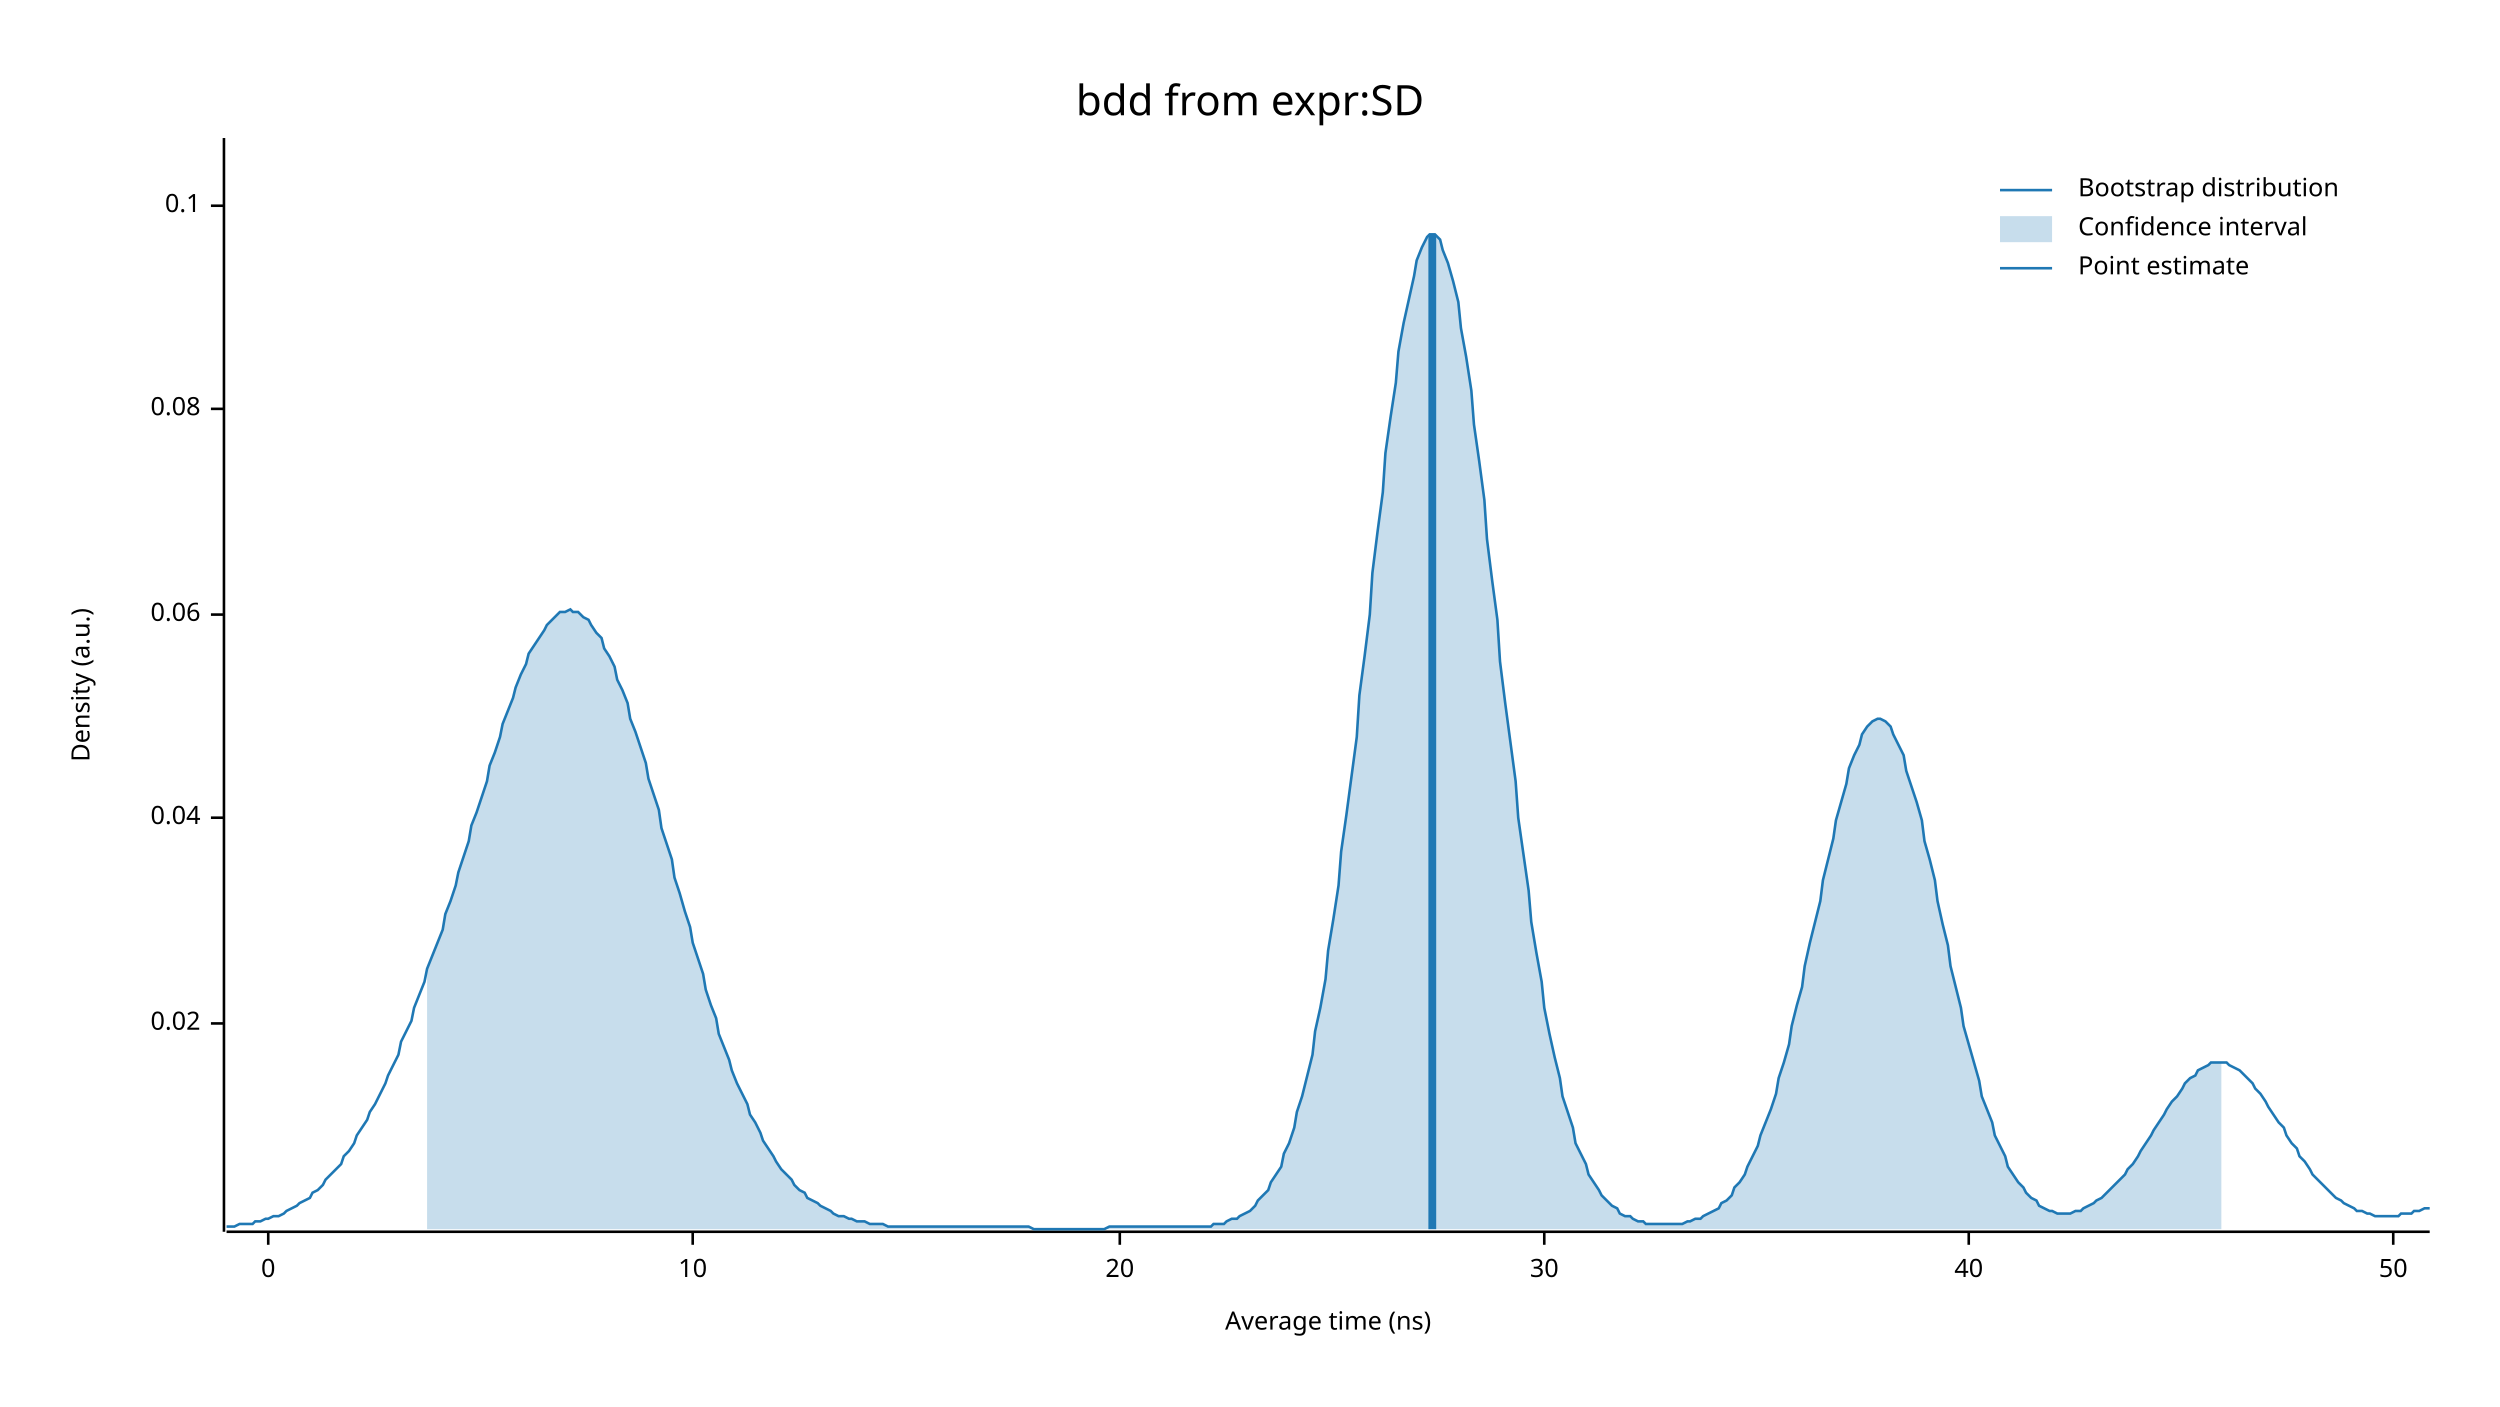
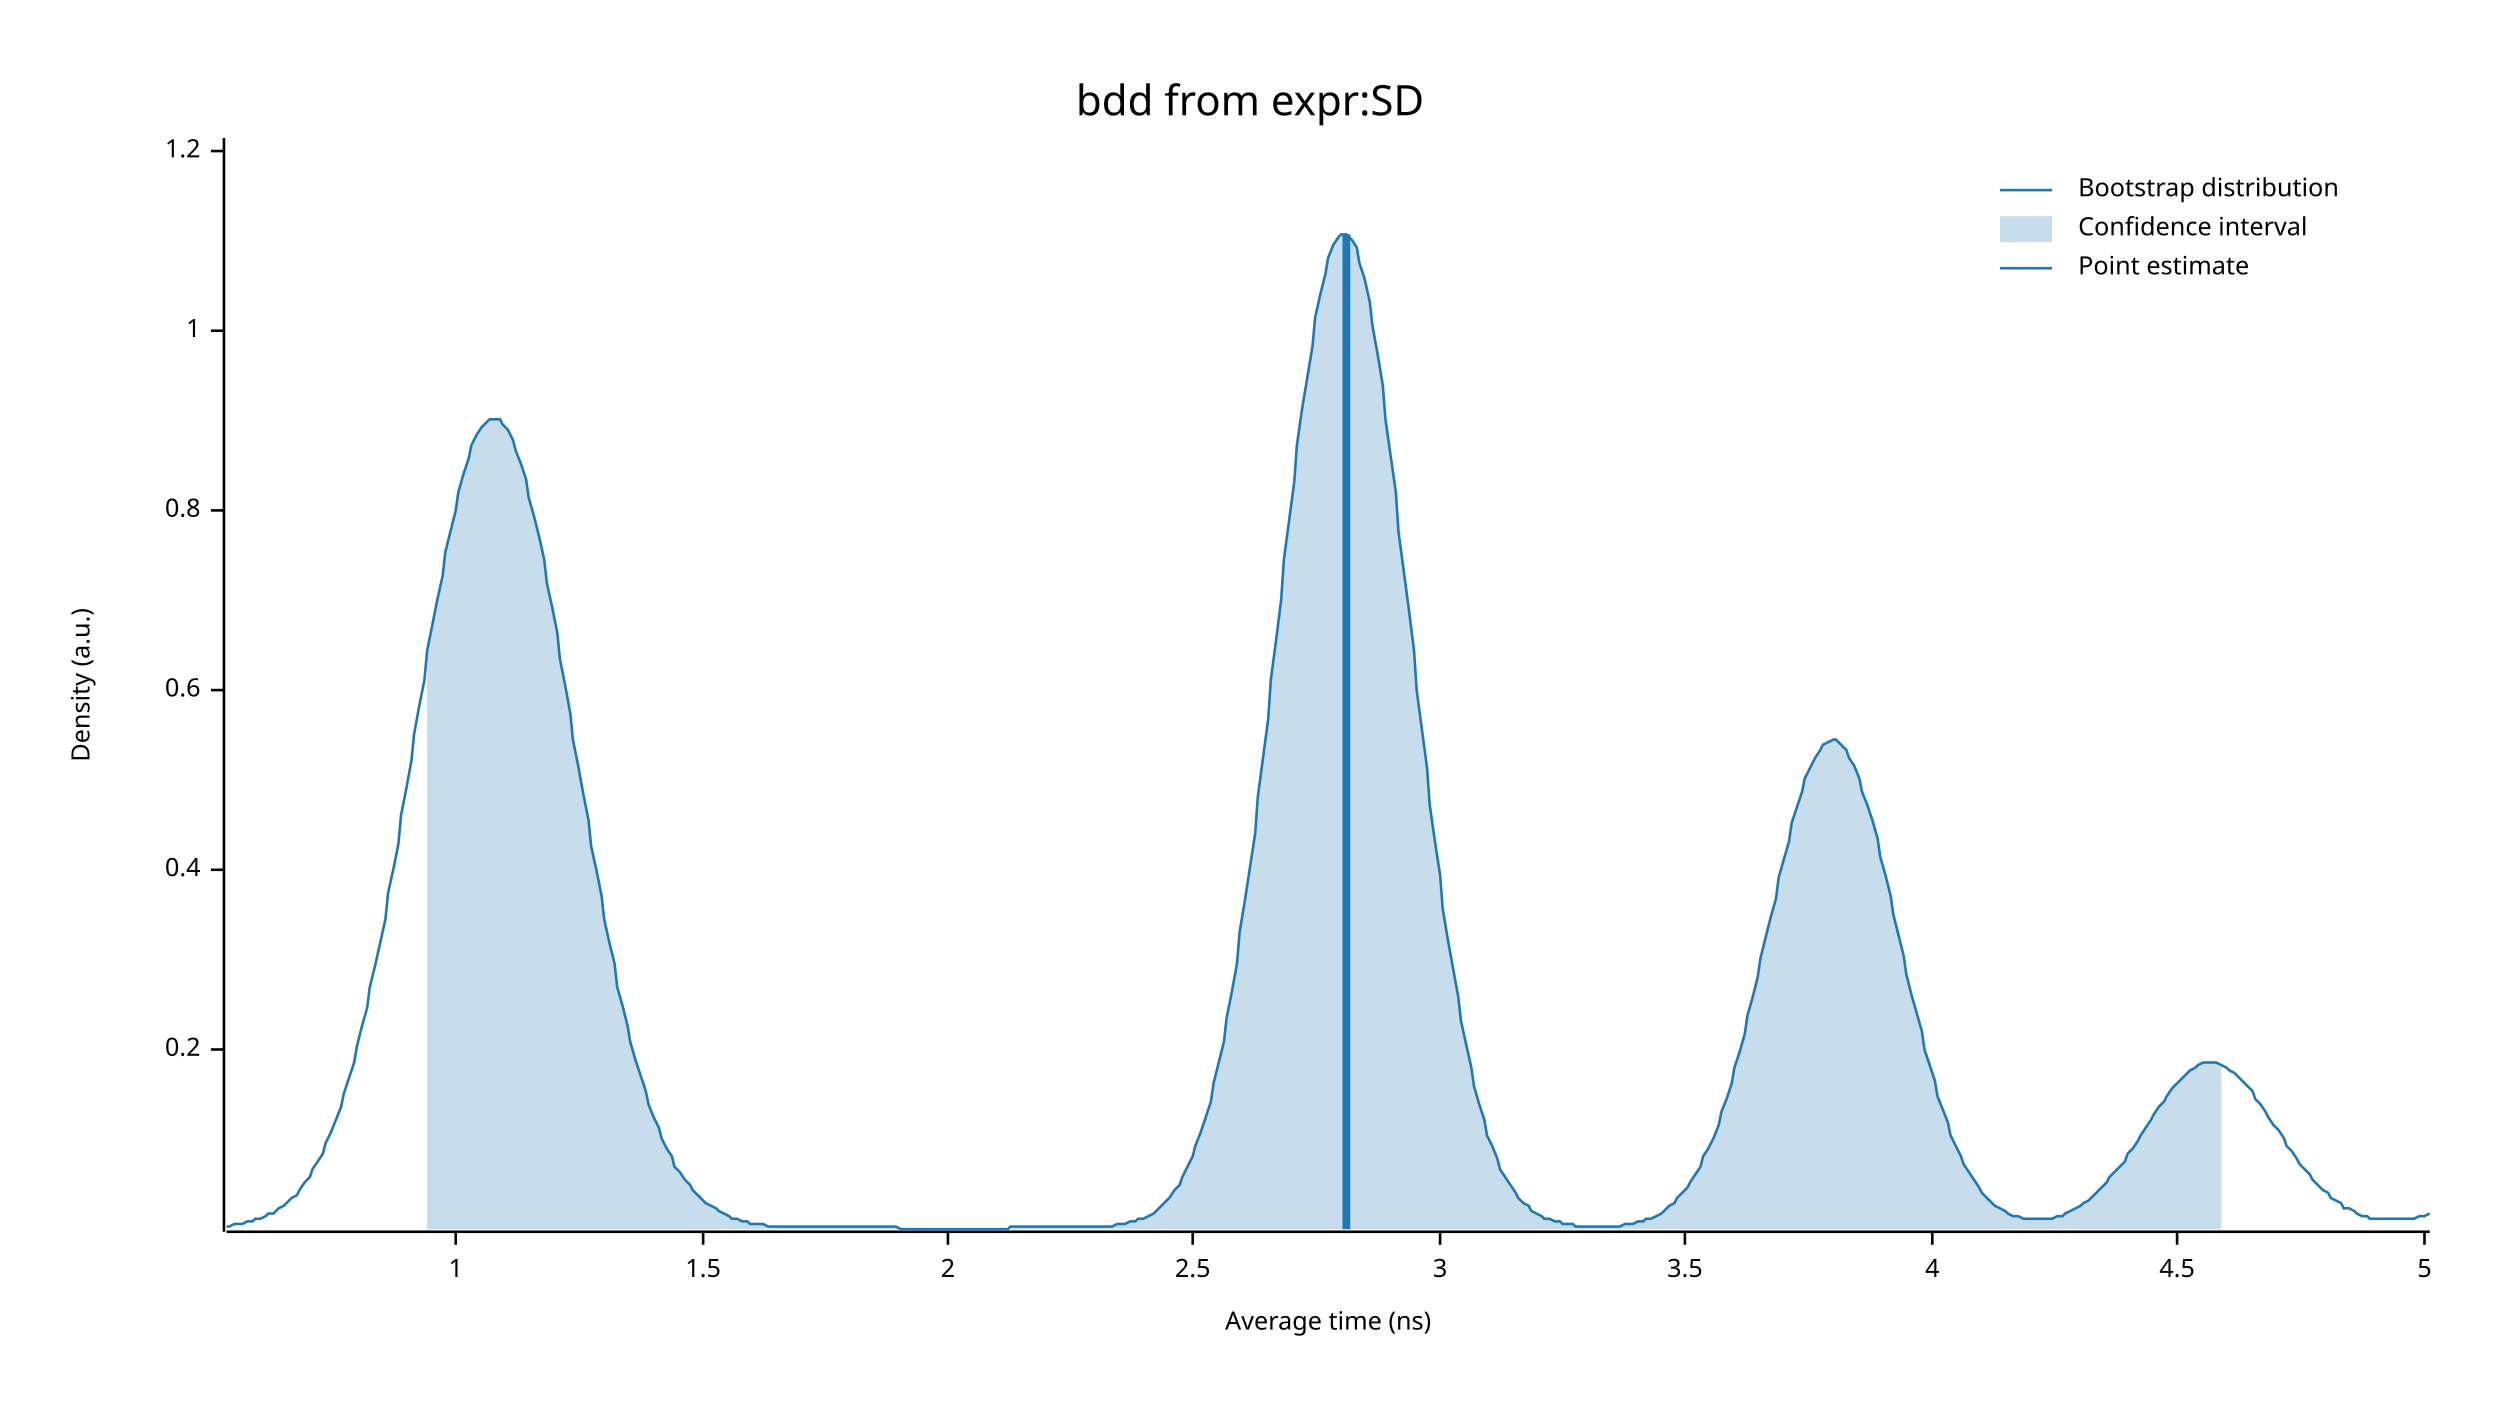
<svg xmlns="http://www.w3.org/2000/svg" width="960" height="540" viewBox="0 0 960 540">
  <text x="480" y="32" dy="0.76em" text-anchor="middle" font-family="sans-serif" font-size="16.129" opacity="1" fill="#000000">
bdd from expr:SD
</text>
  <text x="27" y="263" dy="0.76em" text-anchor="middle" font-family="sans-serif" font-size="9.677" opacity="1" fill="#000000" transform="rotate(270, 27, 263)">
Density (a.u.)
</text>
  <text x="510" y="513" dy="-0.5ex" text-anchor="middle" font-family="sans-serif" font-size="9.677" opacity="1" fill="#000000">
Average time (ns)
</text>
  <polyline fill="none" opacity="1" stroke="#000000" stroke-width="1" points="86,53 86,473 " />
-   <text x="77" y="393" dy="0.5ex" text-anchor="end" font-family="sans-serif" font-size="9.677" opacity="1" fill="#000000">
- 0.02
+   <text x="77" y="403" dy="0.5ex" text-anchor="end" font-family="sans-serif" font-size="9.677" opacity="1" fill="#000000">
+ 0.2
</text>
-   <polyline fill="none" opacity="1" stroke="#000000" stroke-width="1" points="81,393 86,393 " />
-   <text x="77" y="314" dy="0.5ex" text-anchor="end" font-family="sans-serif" font-size="9.677" opacity="1" fill="#000000">
- 0.04
+   <polyline fill="none" opacity="1" stroke="#000000" stroke-width="1" points="81,403 86,403 " />
+   <text x="77" y="334" dy="0.5ex" text-anchor="end" font-family="sans-serif" font-size="9.677" opacity="1" fill="#000000">
+ 0.4
</text>
-   <polyline fill="none" opacity="1" stroke="#000000" stroke-width="1" points="81,314 86,314 " />
-   <text x="77" y="236" dy="0.5ex" text-anchor="end" font-family="sans-serif" font-size="9.677" opacity="1" fill="#000000">
- 0.06
+   <polyline fill="none" opacity="1" stroke="#000000" stroke-width="1" points="81,334 86,334 " />
+   <text x="77" y="265" dy="0.5ex" text-anchor="end" font-family="sans-serif" font-size="9.677" opacity="1" fill="#000000">
+ 0.6
</text>
-   <polyline fill="none" opacity="1" stroke="#000000" stroke-width="1" points="81,236 86,236 " />
-   <text x="77" y="157" dy="0.5ex" text-anchor="end" font-family="sans-serif" font-size="9.677" opacity="1" fill="#000000">
- 0.08
+   <polyline fill="none" opacity="1" stroke="#000000" stroke-width="1" points="81,265 86,265 " />
+   <text x="77" y="196" dy="0.5ex" text-anchor="end" font-family="sans-serif" font-size="9.677" opacity="1" fill="#000000">
+ 0.8
</text>
-   <polyline fill="none" opacity="1" stroke="#000000" stroke-width="1" points="81,157 86,157 " />
-   <text x="77" y="79" dy="0.5ex" text-anchor="end" font-family="sans-serif" font-size="9.677" opacity="1" fill="#000000">
- 0.1
+   <polyline fill="none" opacity="1" stroke="#000000" stroke-width="1" points="81,196 86,196 " />
+   <text x="77" y="127" dy="0.5ex" text-anchor="end" font-family="sans-serif" font-size="9.677" opacity="1" fill="#000000">
+ 1
</text>
-   <polyline fill="none" opacity="1" stroke="#000000" stroke-width="1" points="81,79 86,79 " />
+   <polyline fill="none" opacity="1" stroke="#000000" stroke-width="1" points="81,127 86,127 " />
+   <text x="77" y="58" dy="0.5ex" text-anchor="end" font-family="sans-serif" font-size="9.677" opacity="1" fill="#000000">
+ 1.2
+ </text>
+   <polyline fill="none" opacity="1" stroke="#000000" stroke-width="1" points="81,58 86,58 " />
  <polyline fill="none" opacity="1" stroke="#000000" stroke-width="1" points="87,473 933,473 " />
-   <text x="103" y="483" dy="0.76em" text-anchor="middle" font-family="sans-serif" font-size="9.677" opacity="1" fill="#000000">
- 0
+   <text x="175" y="483" dy="0.76em" text-anchor="middle" font-family="sans-serif" font-size="9.677" opacity="1" fill="#000000">
+ 1
</text>
-   <polyline fill="none" opacity="1" stroke="#000000" stroke-width="1" points="103,473 103,478 " />
-   <text x="266" y="483" dy="0.76em" text-anchor="middle" font-family="sans-serif" font-size="9.677" opacity="1" fill="#000000">
- 10
+   <polyline fill="none" opacity="1" stroke="#000000" stroke-width="1" points="175,473 175,478 " />
+   <text x="270" y="483" dy="0.76em" text-anchor="middle" font-family="sans-serif" font-size="9.677" opacity="1" fill="#000000">
+ 1.5
</text>
-   <polyline fill="none" opacity="1" stroke="#000000" stroke-width="1" points="266,473 266,478 " />
-   <text x="430" y="483" dy="0.76em" text-anchor="middle" font-family="sans-serif" font-size="9.677" opacity="1" fill="#000000">
- 20
+   <polyline fill="none" opacity="1" stroke="#000000" stroke-width="1" points="270,473 270,478 " />
+   <text x="364" y="483" dy="0.76em" text-anchor="middle" font-family="sans-serif" font-size="9.677" opacity="1" fill="#000000">
+ 2
</text>
-   <polyline fill="none" opacity="1" stroke="#000000" stroke-width="1" points="430,473 430,478 " />
-   <text x="593" y="483" dy="0.76em" text-anchor="middle" font-family="sans-serif" font-size="9.677" opacity="1" fill="#000000">
- 30
+   <polyline fill="none" opacity="1" stroke="#000000" stroke-width="1" points="364,473 364,478 " />
+   <text x="458" y="483" dy="0.76em" text-anchor="middle" font-family="sans-serif" font-size="9.677" opacity="1" fill="#000000">
+ 2.5
</text>
-   <polyline fill="none" opacity="1" stroke="#000000" stroke-width="1" points="593,473 593,478 " />
-   <text x="756" y="483" dy="0.76em" text-anchor="middle" font-family="sans-serif" font-size="9.677" opacity="1" fill="#000000">
- 40
+   <polyline fill="none" opacity="1" stroke="#000000" stroke-width="1" points="458,473 458,478 " />
+   <text x="553" y="483" dy="0.76em" text-anchor="middle" font-family="sans-serif" font-size="9.677" opacity="1" fill="#000000">
+ 3
</text>
-   <polyline fill="none" opacity="1" stroke="#000000" stroke-width="1" points="756,473 756,478 " />
-   <text x="919" y="483" dy="0.76em" text-anchor="middle" font-family="sans-serif" font-size="9.677" opacity="1" fill="#000000">
- 50
+   <polyline fill="none" opacity="1" stroke="#000000" stroke-width="1" points="553,473 553,478 " />
+   <text x="647" y="483" dy="0.76em" text-anchor="middle" font-family="sans-serif" font-size="9.677" opacity="1" fill="#000000">
+ 3.5
</text>
-   <polyline fill="none" opacity="1" stroke="#000000" stroke-width="1" points="919,473 919,478 " />
-   <polyline fill="none" opacity="1" stroke="#1F78B4" stroke-width="1" points="87,471 88,471 90,471 92,470 93,470 95,470 97,470 98,469 100,469 102,468 103,468 105,467 107,467 109,466 110,465 112,464 114,463 115,462 117,461 119,460 120,458 122,457 124,455 125,453 127,451 129,449 131,447 132,444 134,442 136,439 137,436 139,433 141,430 142,427 144,424 146,420 148,416 149,413 151,409 153,405 154,400 156,396 158,392 159,387 161,382 163,377 164,372 166,367 168,362 170,357 171,351 173,346 175,340 176,335 178,329 180,323 181,317 183,312 185,306 187,300 188,294 190,289 192,283 193,278 195,273 197,268 198,264 200,259 202,255 203,251 205,248 207,245 209,242 210,240 212,238 214,236 215,235 217,235 219,234 220,235 222,235 224,237 226,238 227,240 229,243 231,245 232,249 234,252 236,256 237,261 239,265 241,270 242,276 244,281 246,287 248,293 249,299 251,305 253,311 254,318 256,324 258,330 259,337 261,343 263,350 265,356 266,362 268,368 270,374 271,380 273,386 275,391 276,397 278,402 280,407 281,411 283,416 285,420 287,424 288,428 290,431 292,435 293,438 295,441 297,444 298,446 300,449 302,451 304,453 305,455 307,457 309,458 310,460 312,461 314,462 315,463 317,464 319,465 320,466 322,467 324,467 326,468 327,468 329,469 331,469 332,469 334,470 336,470 337,470 339,470 341,471 343,471 344,471 346,471 348,471 349,471 351,471 353,471 354,471 356,471 358,471 359,471 361,471 363,471 365,471 366,471 368,471 370,471 371,471 373,471 375,471 376,471 378,471 380,471 381,471 383,471 385,471 387,471 388,471 390,471 392,471 393,471 395,471 397,472 398,472 400,472 402,472 404,472 405,472 407,472 409,472 410,472 412,472 414,472 415,472 417,472 419,472 420,472 422,472 424,472 426,471 427,471 429,471 431,471 432,471 434,471 436,471 437,471 439,471 441,471 443,471 444,471 446,471 448,471 449,471 451,471 453,471 454,471 456,471 458,471 459,471 461,471 463,471 465,471 466,470 468,470 470,470 471,469 473,468 475,468 476,467 478,466 480,465 482,463 483,461 485,459 487,457 488,454 490,451 492,448 493,443 495,439 497,433 498,427 500,421 502,413 504,405 505,396 507,387 509,376 510,365 512,353 514,340 515,327 517,313 519,298 521,283 522,267 524,252 526,236 527,220 529,204 531,189 532,174 534,160 536,147 537,135 539,124 541,115 543,106 544,100 546,95 548,91 549,90 551,90 553,92 554,96 556,101 558,108 560,116 561,126 563,137 565,150 566,163 568,177 570,192 571,207 573,223 575,238 576,254 578,270 580,285 582,300 583,314 585,328 587,342 588,354 590,366 592,377 593,387 595,397 597,406 599,414 600,421 602,427 604,433 605,439 607,443 609,447 610,451 612,454 614,457 615,459 617,461 619,463 621,464 622,466 624,467 626,467 627,468 629,469 631,469 632,470 634,470 636,470 638,470 639,470 641,470 643,470 644,470 646,470 648,469 649,469 651,468 653,468 654,467 656,466 658,465 660,464 661,462 663,461 665,459 666,456 668,454 670,451 671,448 673,444 675,440 676,436 678,431 680,426 682,420 683,414 685,408 687,401 688,394 690,386 692,379 693,371 695,362 697,354 699,346 700,338 702,330 704,322 705,315 707,308 709,301 710,295 712,290 714,286 715,282 717,279 719,277 721,276 722,276 724,277 726,279 727,282 729,286 731,290 732,296 734,302 736,308 738,315 739,323 741,330 743,338 744,346 746,355 748,363 749,371 751,379 753,387 754,394 756,401 758,408 760,415 761,421 763,426 765,431 766,436 768,440 770,444 771,448 773,451 775,454 777,456 778,458 780,460 782,461 783,463 785,464 787,465 788,465 790,466 792,466 793,466 795,466 797,465 799,465 800,464 802,463 804,462 805,461 807,460 809,458 810,457 812,455 814,453 816,451 817,449 819,447 821,444 822,442 824,439 826,436 827,434 829,431 831,428 832,426 834,423 836,421 838,418 839,416 841,414 843,413 844,411 846,410 848,409 849,408 851,408 853,408 855,408 856,409 858,410 860,411 861,412 863,414 865,416 866,418 868,420 870,423 871,425 873,428 875,431 877,433 878,436 880,439 882,441 883,444 885,446 887,449 888,451 890,453 892,455 894,457 895,458 897,460 899,461 900,462 902,463 904,464 905,465 907,465 909,466 910,466 912,467 914,467 916,467 917,467 919,467 921,467 922,466 924,466 926,466 927,465 929,465 931,464 933,464 " />
-   <polygon opacity="0.25" fill="#1F78B4" points="164,372 166,367 168,362 170,357 171,351 173,346 175,340 176,335 178,329 180,323 181,317 183,312 185,306 187,300 188,294 190,289 192,283 193,278 195,273 197,268 198,264 200,259 202,255 203,251 205,248 207,245 209,242 210,240 212,238 214,236 215,235 217,235 219,234 220,235 222,235 224,237 226,238 227,240 229,243 231,245 232,249 234,252 236,256 237,261 239,265 241,270 242,276 244,281 246,287 248,293 249,299 251,305 253,311 254,318 256,324 258,330 259,337 261,343 263,350 265,356 266,362 268,368 270,374 271,380 273,386 275,391 276,397 278,402 280,407 281,411 283,416 285,420 287,424 288,428 290,431 292,435 293,438 295,441 297,444 298,446 300,449 302,451 304,453 305,455 307,457 309,458 310,460 312,461 314,462 315,463 317,464 319,465 320,466 322,467 324,467 326,468 327,468 329,469 331,469 332,469 334,470 336,470 337,470 339,470 341,471 343,471 344,471 346,471 348,471 349,471 351,471 353,471 354,471 356,471 358,471 359,471 361,471 363,471 365,471 366,471 368,471 370,471 371,471 373,471 375,471 376,471 378,471 380,471 381,471 383,471 385,471 387,471 388,471 390,471 392,471 393,471 395,471 397,472 398,472 400,472 402,472 404,472 405,472 407,472 409,472 410,472 412,472 414,472 415,472 417,472 419,472 420,472 422,472 424,472 426,471 427,471 429,471 431,471 432,471 434,471 436,471 437,471 439,471 441,471 443,471 444,471 446,471 448,471 449,471 451,471 453,471 454,471 456,471 458,471 459,471 461,471 463,471 465,471 466,470 468,470 470,470 471,469 473,468 475,468 476,467 478,466 480,465 482,463 483,461 485,459 487,457 488,454 490,451 492,448 493,443 495,439 497,433 498,427 500,421 502,413 504,405 505,396 507,387 509,376 510,365 512,353 514,340 515,327 517,313 519,298 521,283 522,267 524,252 526,236 527,220 529,204 531,189 532,174 534,160 536,147 537,135 539,124 541,115 543,106 544,100 546,95 548,91 549,90 551,90 553,92 554,96 556,101 558,108 560,116 561,126 563,137 565,150 566,163 568,177 570,192 571,207 573,223 575,238 576,254 578,270 580,285 582,300 583,314 585,328 587,342 588,354 590,366 592,377 593,387 595,397 597,406 599,414 600,421 602,427 604,433 605,439 607,443 609,447 610,451 612,454 614,457 615,459 617,461 619,463 621,464 622,466 624,467 626,467 627,468 629,469 631,469 632,470 634,470 636,470 638,470 639,470 641,470 643,470 644,470 646,470 648,469 649,469 651,468 653,468 654,467 656,466 658,465 660,464 661,462 663,461 665,459 666,456 668,454 670,451 671,448 673,444 675,440 676,436 678,431 680,426 682,420 683,414 685,408 687,401 688,394 690,386 692,379 693,371 695,362 697,354 699,346 700,338 702,330 704,322 705,315 707,308 709,301 710,295 712,290 714,286 715,282 717,279 719,277 721,276 722,276 724,277 726,279 727,282 729,286 731,290 732,296 734,302 736,308 738,315 739,323 741,330 743,338 744,346 746,355 748,363 749,371 751,379 753,387 754,394 756,401 758,408 760,415 761,421 763,426 765,431 766,436 768,440 770,444 771,448 773,451 775,454 777,456 778,458 780,460 782,461 783,463 785,464 787,465 788,465 790,466 792,466 793,466 795,466 797,465 799,465 800,464 802,463 804,462 805,461 807,460 809,458 810,457 812,455 814,453 816,451 817,449 819,447 821,444 822,442 824,439 826,436 827,434 829,431 831,428 832,426 834,423 836,421 838,418 839,416 841,414 843,413 844,411 846,410 848,409 849,408 851,408 853,408 853,472 164,472 " />
-   <polyline fill="none" opacity="1" stroke="#1F78B4" stroke-width="3" points="550,472 550,90 " />
+   <polyline fill="none" opacity="1" stroke="#000000" stroke-width="1" points="647,473 647,478 " />
+   <text x="742" y="483" dy="0.76em" text-anchor="middle" font-family="sans-serif" font-size="9.677" opacity="1" fill="#000000">
+ 4
+ </text>
+   <polyline fill="none" opacity="1" stroke="#000000" stroke-width="1" points="742,473 742,478 " />
+   <text x="836" y="483" dy="0.76em" text-anchor="middle" font-family="sans-serif" font-size="9.677" opacity="1" fill="#000000">
+ 4.5
+ </text>
+   <polyline fill="none" opacity="1" stroke="#000000" stroke-width="1" points="836,473 836,478 " />
+   <text x="931" y="483" dy="0.76em" text-anchor="middle" font-family="sans-serif" font-size="9.677" opacity="1" fill="#000000">
+ 5
+ </text>
+   <polyline fill="none" opacity="1" stroke="#000000" stroke-width="1" points="931,473 931,478 " />
+   <polyline fill="none" opacity="1" stroke="#1F78B4" stroke-width="1" points="87,471 88,471 90,470 92,470 93,470 95,469 97,469 98,468 100,468 102,467 103,466 105,466 107,464 109,463 110,462 112,460 114,459 115,457 117,454 119,452 120,449 122,446 124,443 125,439 127,435 129,430 131,425 132,420 134,414 136,408 137,402 139,394 141,387 142,379 144,371 146,362 148,353 149,343 151,334 153,324 154,313 156,303 158,292 159,282 161,271 163,261 164,250 166,240 168,230 170,221 171,212 173,204 175,196 176,189 178,182 180,176 181,171 183,167 185,164 187,162 188,161 190,161 192,161 193,163 195,165 197,169 198,173 200,178 202,184 203,191 205,198 207,206 209,215 210,224 212,233 214,243 215,253 217,263 219,274 220,284 222,294 224,305 226,315 227,325 229,334 231,344 232,353 234,362 236,370 237,379 239,386 241,394 242,400 244,407 246,413 248,419 249,424 251,429 253,433 254,437 256,441 258,444 259,448 261,450 263,453 265,455 266,457 268,459 270,461 271,462 273,463 275,464 276,465 278,466 280,467 281,468 283,468 285,469 287,469 288,470 290,470 292,470 293,470 295,471 297,471 298,471 300,471 302,471 304,471 305,471 307,471 309,471 310,471 312,471 314,471 315,471 317,471 319,471 320,471 322,471 324,471 326,471 327,471 329,471 331,471 332,471 334,471 336,471 337,471 339,471 341,471 343,471 344,471 346,472 348,472 349,472 351,472 353,472 354,472 356,472 358,472 359,472 361,472 363,472 365,472 366,472 368,472 370,472 371,472 373,472 375,472 376,472 378,472 380,472 381,472 383,472 385,472 387,472 388,471 390,471 392,471 393,471 395,471 397,471 398,471 400,471 402,471 404,471 405,471 407,471 409,471 410,471 412,471 414,471 415,471 417,471 419,471 420,471 422,471 424,471 426,471 427,471 429,470 431,470 432,470 434,469 436,469 437,468 439,468 441,467 443,466 444,465 446,463 448,461 449,460 451,457 453,455 454,452 456,448 458,444 459,440 461,435 463,429 465,423 466,416 468,408 470,400 471,391 473,381 475,370 476,358 478,346 480,333 482,320 483,306 485,291 487,276 488,261 490,246 492,230 493,215 495,200 497,185 498,171 500,157 502,145 504,133 505,122 507,113 509,105 510,99 512,94 514,91 515,90 517,90 519,92 521,95 522,101 524,107 526,116 527,125 529,136 531,148 532,161 534,175 536,189 537,204 539,219 541,234 543,250 544,265 546,280 548,295 549,309 551,323 553,336 554,349 556,361 558,372 560,383 561,392 563,401 565,410 566,417 568,424 570,430 571,436 573,440 575,445 576,449 578,452 580,455 582,458 583,460 585,462 587,463 588,465 590,466 592,467 593,468 595,468 597,469 599,469 600,470 602,470 604,470 605,471 607,471 609,471 610,471 612,471 614,471 615,471 617,471 619,471 621,471 622,471 624,470 626,470 627,470 629,469 631,469 632,468 634,468 636,467 638,466 639,465 641,463 643,462 644,460 646,458 648,456 649,454 651,451 653,448 654,444 656,441 658,437 660,432 661,427 663,422 665,416 666,410 668,404 670,397 671,390 673,383 675,375 676,368 678,360 680,352 682,345 683,337 685,330 687,323 688,316 690,310 692,304 693,299 695,295 697,291 699,288 700,286 702,285 704,284 705,284 707,286 709,288 710,291 712,294 714,299 715,304 717,309 719,315 721,322 722,329 724,336 726,344 727,351 729,359 731,367 732,374 734,382 736,389 738,396 739,403 741,409 743,415 744,421 746,426 748,431 749,436 751,440 753,444 754,447 756,450 758,453 760,456 761,458 763,460 765,462 766,463 768,464 770,465 771,466 773,467 775,467 777,468 778,468 780,468 782,468 783,468 785,468 787,468 788,468 790,467 792,467 793,466 795,465 797,464 799,463 800,462 802,461 804,459 805,458 807,456 809,454 810,452 812,450 814,448 816,446 817,443 819,441 821,438 822,436 824,433 826,430 827,428 829,425 831,423 832,421 834,418 836,416 838,414 839,413 841,411 843,410 844,409 846,408 848,408 849,408 851,408 853,409 855,410 856,411 858,412 860,414 861,415 863,417 865,419 866,422 868,424 870,427 871,429 873,432 875,434 877,437 878,440 880,442 882,445 883,447 885,449 887,451 888,453 890,455 892,457 894,458 895,460 897,461 899,462 900,464 902,464 904,465 905,466 907,467 909,467 910,468 912,468 914,468 916,468 917,468 919,468 921,468 922,468 924,468 926,468 927,468 929,467 931,467 933,466 " />
+   <polygon opacity="0.25" fill="#1F78B4" points="164,250 166,240 168,230 170,221 171,212 173,204 175,196 176,189 178,182 180,176 181,171 183,167 185,164 187,162 188,161 190,161 192,161 193,163 195,165 197,169 198,173 200,178 202,184 203,191 205,198 207,206 209,215 210,224 212,233 214,243 215,253 217,263 219,274 220,284 222,294 224,305 226,315 227,325 229,334 231,344 232,353 234,362 236,370 237,379 239,386 241,394 242,400 244,407 246,413 248,419 249,424 251,429 253,433 254,437 256,441 258,444 259,448 261,450 263,453 265,455 266,457 268,459 270,461 271,462 273,463 275,464 276,465 278,466 280,467 281,468 283,468 285,469 287,469 288,470 290,470 292,470 293,470 295,471 297,471 298,471 300,471 302,471 304,471 305,471 307,471 309,471 310,471 312,471 314,471 315,471 317,471 319,471 320,471 322,471 324,471 326,471 327,471 329,471 331,471 332,471 334,471 336,471 337,471 339,471 341,471 343,471 344,471 346,472 348,472 349,472 351,472 353,472 354,472 356,472 358,472 359,472 361,472 363,472 365,472 366,472 368,472 370,472 371,472 373,472 375,472 376,472 378,472 380,472 381,472 383,472 385,472 387,472 388,471 390,471 392,471 393,471 395,471 397,471 398,471 400,471 402,471 404,471 405,471 407,471 409,471 410,471 412,471 414,471 415,471 417,471 419,471 420,471 422,471 424,471 426,471 427,471 429,470 431,470 432,470 434,469 436,469 437,468 439,468 441,467 443,466 444,465 446,463 448,461 449,460 451,457 453,455 454,452 456,448 458,444 459,440 461,435 463,429 465,423 466,416 468,408 470,400 471,391 473,381 475,370 476,358 478,346 480,333 482,320 483,306 485,291 487,276 488,261 490,246 492,230 493,215 495,200 497,185 498,171 500,157 502,145 504,133 505,122 507,113 509,105 510,99 512,94 514,91 515,90 517,90 519,92 521,95 522,101 524,107 526,116 527,125 529,136 531,148 532,161 534,175 536,189 537,204 539,219 541,234 543,250 544,265 546,280 548,295 549,309 551,323 553,336 554,349 556,361 558,372 560,383 561,392 563,401 565,410 566,417 568,424 570,430 571,436 573,440 575,445 576,449 578,452 580,455 582,458 583,460 585,462 587,463 588,465 590,466 592,467 593,468 595,468 597,469 599,469 600,470 602,470 604,470 605,471 607,471 609,471 610,471 612,471 614,471 615,471 617,471 619,471 621,471 622,471 624,470 626,470 627,470 629,469 631,469 632,468 634,468 636,467 638,466 639,465 641,463 643,462 644,460 646,458 648,456 649,454 651,451 653,448 654,444 656,441 658,437 660,432 661,427 663,422 665,416 666,410 668,404 670,397 671,390 673,383 675,375 676,368 678,360 680,352 682,345 683,337 685,330 687,323 688,316 690,310 692,304 693,299 695,295 697,291 699,288 700,286 702,285 704,284 705,284 707,286 709,288 710,291 712,294 714,299 715,304 717,309 719,315 721,322 722,329 724,336 726,344 727,351 729,359 731,367 732,374 734,382 736,389 738,396 739,403 741,409 743,415 744,421 746,426 748,431 749,436 751,440 753,444 754,447 756,450 758,453 760,456 761,458 763,460 765,462 766,463 768,464 770,465 771,466 773,467 775,467 777,468 778,468 780,468 782,468 783,468 785,468 787,468 788,468 790,467 792,467 793,466 795,465 797,464 799,463 800,462 802,461 804,459 805,458 807,456 809,454 810,452 812,450 814,448 816,446 817,443 819,441 821,438 822,436 824,433 826,430 827,428 829,425 831,423 832,421 834,418 836,416 838,414 839,413 841,411 843,410 844,409 846,408 848,408 849,408 851,408 853,409 853,472 164,472 " />
+   <polyline fill="none" opacity="1" stroke="#1F78B4" stroke-width="3" points="517,472 517,90 " />
  <text x="798" y="68" dy="0.76em" text-anchor="start" font-family="sans-serif" font-size="9.677" opacity="1" fill="#000000">
Bootstrap distribution
</text>
  <text x="798" y="83" dy="0.76em" text-anchor="start" font-family="sans-serif" font-size="9.677" opacity="1" fill="#000000">
Confidence interval
</text>
  <text x="798" y="98" dy="0.76em" text-anchor="start" font-family="sans-serif" font-size="9.677" opacity="1" fill="#000000">
Point estimate
</text>
  <polyline fill="none" opacity="1" stroke="#1F78B4" stroke-width="1" points="768,73 788,73 " />
  <rect x="768" y="83" width="20" height="10" opacity="0.25" fill="#1F78B4" stroke="none" />
  <polyline fill="none" opacity="1" stroke="#1F78B4" stroke-width="1" points="768,103 788,103 " />
</svg>
